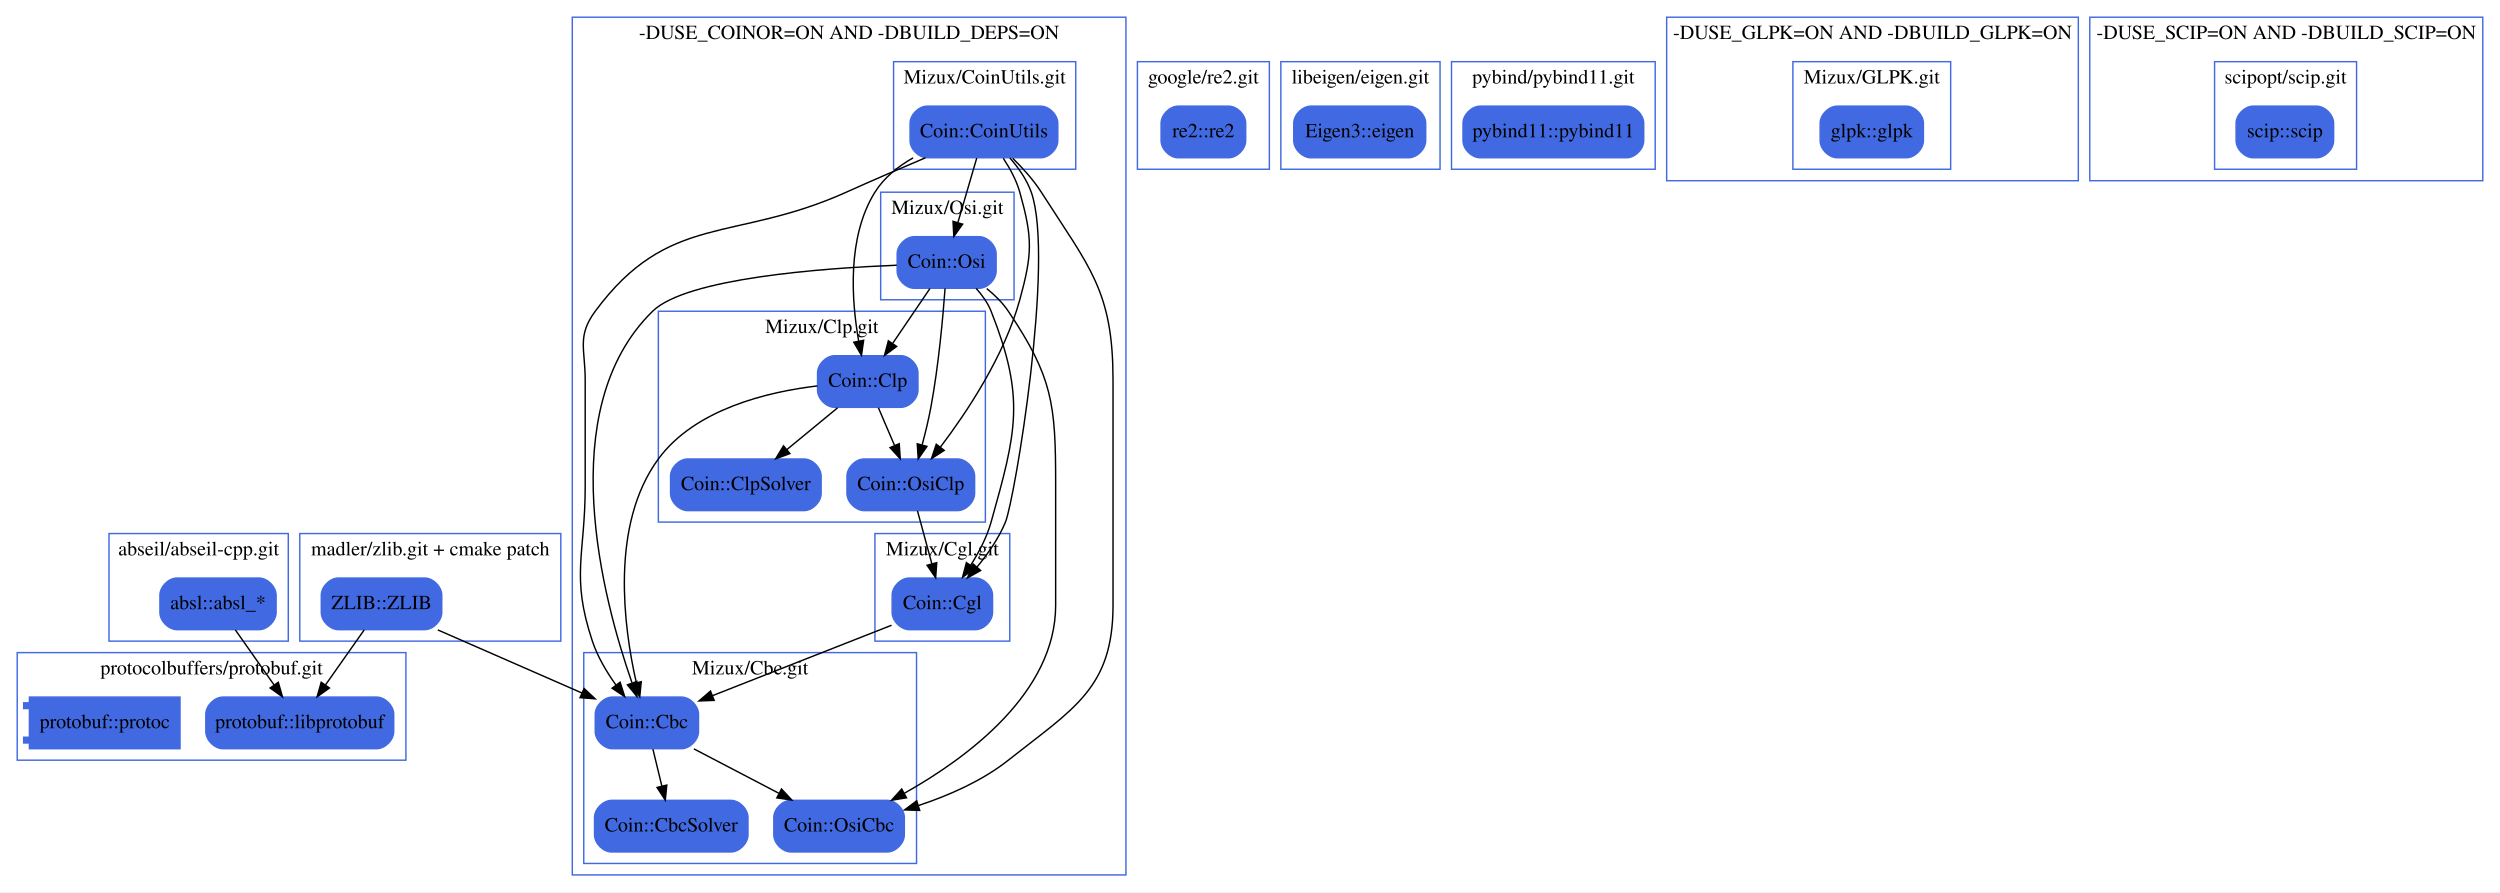
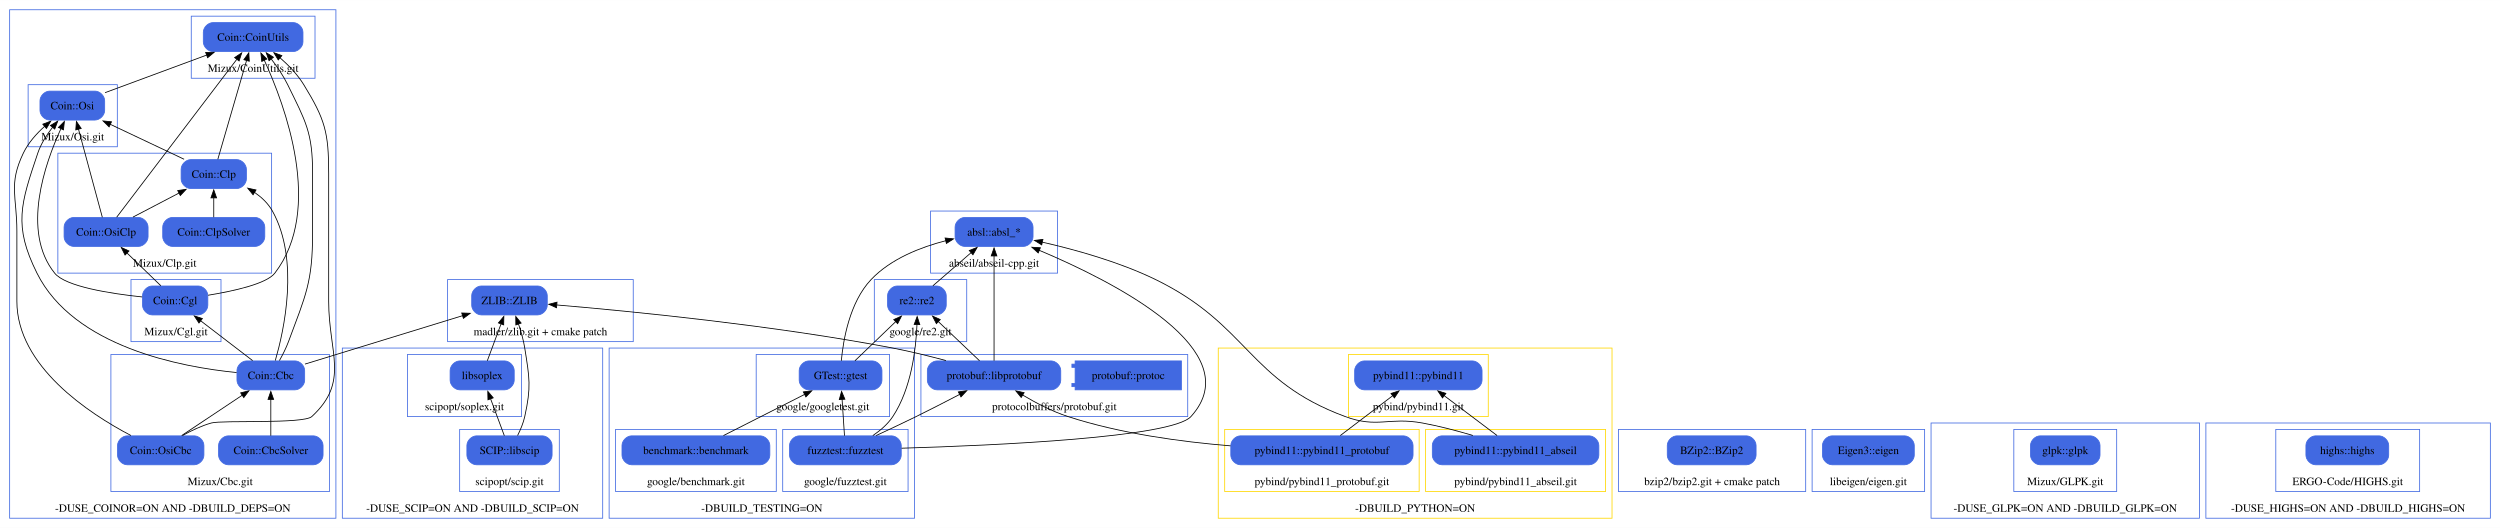
- <svg xmlns="http://www.w3.org/2000/svg" width="1743pt" height="622pt" viewBox="0.00 0.00 1743.00 622.00">
-   <g id="graph0" class="graph" transform="scale(1 1) rotate(0) translate(4 618)">
-     <polygon fill="white" stroke="transparent" points="-4,4 -4,-618 1739,-618 1739,4 -4,4" />
+ <svg xmlns="http://www.w3.org/2000/svg" width="3111pt" height="657pt" viewBox="0.00 0.00 3111.00 656.75">
+   <g id="graph0" class="graph" transform="scale(1 1) rotate(0) translate(4 652.75)">
+     <polygon fill="white" stroke="none" points="-4,4 -4,-652.75 3107,-652.75 3107,4 -4,4" />
    <g id="clust1" class="cluster">
-       <polygon fill="none" stroke="royalblue" points="205,-171 205,-246 387,-246 387,-171 205,-171" />
-       <text text-anchor="middle" x="296" y="-230.8" font-family="Times,serif" font-size="14.00">madler/zlib.git + cmake patch</text>
+       <polygon fill="none" stroke="royalblue" points="553,-227.75 553,-305 784,-305 784,-227.75 553,-227.75" />
+       <text text-anchor="middle" x="668.5" y="-235.7" font-family="Times,serif" font-size="14.00">madler/zlib.git + cmake patch</text>
    </g>
    <g id="clust2" class="cluster">
-       <polygon fill="none" stroke="royalblue" points="72,-171 72,-246 197,-246 197,-171 72,-171" />
-       <text text-anchor="middle" x="134.5" y="-230.8" font-family="Times,serif" font-size="14.00">abseil/abseil-cpp.git</text>
+       <polygon fill="none" stroke="royalblue" points="2010,-41.25 2010,-118.5 2243,-118.5 2243,-41.25 2010,-41.25" />
+       <text text-anchor="middle" x="2126.5" y="-49.2" font-family="Times,serif" font-size="14.00">bzip2/bzip2.git + cmake patch</text>
    </g>
    <g id="clust3" class="cluster">
-       <polygon fill="none" stroke="royalblue" points="8,-88 8,-163 279,-163 279,-88 8,-88" />
-       <text text-anchor="middle" x="143.5" y="-147.8" font-family="Times,serif" font-size="14.00">protocolbuffers/protobuf.git</text>
+       <polygon fill="none" stroke="royalblue" points="1154,-313 1154,-390.25 1312,-390.25 1312,-313 1154,-313" />
+       <text text-anchor="middle" x="1233" y="-320.95" font-family="Times,serif" font-size="14.00">abseil/abseil-cpp.git</text>
    </g>
    <g id="clust4" class="cluster">
-       <polygon fill="none" stroke="royalblue" points="789,-500 789,-575 881,-575 881,-500 789,-500" />
-       <text text-anchor="middle" x="835" y="-559.8" font-family="Times,serif" font-size="14.00">google/re2.git</text>
+       <polygon fill="none" stroke="royalblue" points="1142,-134.5 1142,-211.75 1474,-211.75 1474,-134.5 1142,-134.5" />
+       <text text-anchor="middle" x="1308" y="-142.45" font-family="Times,serif" font-size="14.00">protocolbuffers/protobuf.git</text>
    </g>
    <g id="clust5" class="cluster">
-       <polygon fill="none" stroke="royalblue" points="889,-500 889,-575 1000,-575 1000,-500 889,-500" />
-       <text text-anchor="middle" x="944.5" y="-559.8" font-family="Times,serif" font-size="14.00">libeigen/eigen.git</text>
+       <polygon fill="none" stroke="royalblue" points="1084,-227.75 1084,-305 1199,-305 1199,-227.75 1084,-227.75" />
+       <text text-anchor="middle" x="1141.5" y="-235.7" font-family="Times,serif" font-size="14.00">google/re2.git</text>
    </g>
    <g id="clust6" class="cluster">
-       <polygon fill="none" stroke="royalblue" points="1008,-500 1008,-575 1150,-575 1150,-500 1008,-500" />
-       <text text-anchor="middle" x="1079" y="-559.8" font-family="Times,serif" font-size="14.00">pybind/pybind11.git</text>
+       <polygon fill="none" stroke="royalblue" points="2251,-41.25 2251,-118.5 2391,-118.5 2391,-41.25 2251,-41.25" />
+       <text text-anchor="middle" x="2321" y="-49.2" font-family="Times,serif" font-size="14.00">libeigen/eigen.git</text>
    </g>
    <g id="clust7" class="cluster">
-       <polygon fill="none" stroke="royalblue" points="395,-8 395,-606 781,-606 781,-8 395,-8" />
-       <text text-anchor="middle" x="588" y="-590.8" font-family="Times,serif" font-size="14.00">-DUSE_COINOR=ON AND -DBUILD_DEPS=ON</text>
+       <polygon fill="none" stroke="royalblue" points="8,-8 8,-640.75 414,-640.75 414,-8 8,-8" />
+       <text text-anchor="middle" x="211" y="-15.95" font-family="Times,serif" font-size="14.00">-DUSE_COINOR=ON AND -DBUILD_DEPS=ON</text>
    </g>
    <g id="clust8" class="cluster">
-       <polygon fill="none" stroke="royalblue" points="619,-500 619,-575 746,-575 746,-500 619,-500" />
-       <text text-anchor="middle" x="682.5" y="-559.8" font-family="Times,serif" font-size="14.00">Mizux/CoinUtils.git</text>
+       <polygon fill="none" stroke="royalblue" points="234,-555.5 234,-632.75 388,-632.75 388,-555.5 234,-555.5" />
+       <text text-anchor="middle" x="311" y="-563.45" font-family="Times,serif" font-size="14.00">Mizux/CoinUtils.git</text>
    </g>
    <g id="clust9" class="cluster">
-       <polygon fill="none" stroke="royalblue" points="610,-409 610,-484 703,-484 703,-409 610,-409" />
-       <text text-anchor="middle" x="656.5" y="-468.8" font-family="Times,serif" font-size="14.00">Mizux/Osi.git</text>
+       <polygon fill="none" stroke="royalblue" points="31,-470.25 31,-547.5 142,-547.5 142,-470.25 31,-470.25" />
+       <text text-anchor="middle" x="86.5" y="-478.2" font-family="Times,serif" font-size="14.00">Mizux/Osi.git</text>
    </g>
    <g id="clust10" class="cluster">
-       <polygon fill="none" stroke="royalblue" points="455,-254 455,-401 683,-401 683,-254 455,-254" />
-       <text text-anchor="middle" x="569" y="-385.8" font-family="Times,serif" font-size="14.00">Mizux/Clp.git</text>
+       <polygon fill="none" stroke="royalblue" points="68,-313 68,-462.25 334,-462.25 334,-313 68,-313" />
+       <text text-anchor="middle" x="201" y="-320.95" font-family="Times,serif" font-size="14.00">Mizux/Clp.git</text>
    </g>
    <g id="clust11" class="cluster">
-       <polygon fill="none" stroke="royalblue" points="606,-171 606,-246 700,-246 700,-171 606,-171" />
-       <text text-anchor="middle" x="653" y="-230.8" font-family="Times,serif" font-size="14.00">Mizux/Cgl.git</text>
+       <polygon fill="none" stroke="royalblue" points="159,-227.75 159,-305 271,-305 271,-227.75 159,-227.75" />
+       <text text-anchor="middle" x="215" y="-235.7" font-family="Times,serif" font-size="14.00">Mizux/Cgl.git</text>
    </g>
    <g id="clust12" class="cluster">
-       <polygon fill="none" stroke="royalblue" points="403,-16 403,-163 635,-163 635,-16 403,-16" />
-       <text text-anchor="middle" x="519" y="-147.8" font-family="Times,serif" font-size="14.00">Mizux/Cbc.git</text>
+       <polygon fill="none" stroke="royalblue" points="134,-41.25 134,-211.75 406,-211.75 406,-41.25 134,-41.25" />
+       <text text-anchor="middle" x="270" y="-49.2" font-family="Times,serif" font-size="14.00">Mizux/Cbc.git</text>
    </g>
    <g id="clust13" class="cluster">
-       <polygon fill="none" stroke="royalblue" points="1158,-492 1158,-606 1445,-606 1445,-492 1158,-492" />
-       <text text-anchor="middle" x="1301.5" y="-590.8" font-family="Times,serif" font-size="14.00">-DUSE_GLPK=ON AND -DBUILD_GLPK=ON</text>
+       <polygon fill="none" stroke="royalblue" points="2399,-8 2399,-126.5 2733,-126.5 2733,-8 2399,-8" />
+       <text text-anchor="middle" x="2566" y="-15.95" font-family="Times,serif" font-size="14.00">-DUSE_GLPK=ON AND -DBUILD_GLPK=ON</text>
    </g>
    <g id="clust14" class="cluster">
-       <polygon fill="none" stroke="royalblue" points="1246,-500 1246,-575 1356,-575 1356,-500 1246,-500" />
-       <text text-anchor="middle" x="1301" y="-559.8" font-family="Times,serif" font-size="14.00">Mizux/GLPK.git</text>
+       <polygon fill="none" stroke="royalblue" points="2502,-41.25 2502,-118.5 2630,-118.5 2630,-41.25 2502,-41.25" />
+       <text text-anchor="middle" x="2566" y="-49.2" font-family="Times,serif" font-size="14.00">Mizux/GLPK.git</text>
    </g>
    <g id="clust15" class="cluster">
-       <polygon fill="none" stroke="royalblue" points="1453,-492 1453,-606 1727,-606 1727,-492 1453,-492" />
-       <text text-anchor="middle" x="1590" y="-590.8" font-family="Times,serif" font-size="14.00">-DUSE_SCIP=ON AND -DBUILD_SCIP=ON</text>
+       <polygon fill="none" stroke="royalblue" points="2741,-8 2741,-126.5 3095,-126.5 3095,-8 2741,-8" />
+       <text text-anchor="middle" x="2918" y="-15.95" font-family="Times,serif" font-size="14.00">-DUSE_HIGHS=ON AND -DBUILD_HIGHS=ON</text>
    </g>
    <g id="clust16" class="cluster">
-       <polygon fill="none" stroke="royalblue" points="1540,-500 1540,-575 1639,-575 1639,-500 1540,-500" />
-       <text text-anchor="middle" x="1589.5" y="-559.8" font-family="Times,serif" font-size="14.00">scipopt/scip.git</text>
+       <polygon fill="none" stroke="royalblue" points="2828,-41.25 2828,-118.5 3007,-118.5 3007,-41.25 2828,-41.25" />
+       <text text-anchor="middle" x="2917.5" y="-49.2" font-family="Times,serif" font-size="14.00">ERGO-Code/HIGHS.git</text>
+     </g>
+     <g id="clust17" class="cluster">
+       <polygon fill="none" stroke="royalblue" points="422,-8 422,-219.75 746,-219.75 746,-8 422,-8" />
+       <text text-anchor="middle" x="584" y="-15.95" font-family="Times,serif" font-size="14.00">-DUSE_SCIP=ON AND -DBUILD_SCIP=ON</text>
+     </g>
+     <g id="clust18" class="cluster">
+       <polygon fill="none" stroke="royalblue" points="503,-134.5 503,-211.75 645,-211.75 645,-134.5 503,-134.5" />
+       <text text-anchor="middle" x="574" y="-142.45" font-family="Times,serif" font-size="14.00">scipopt/soplex.git</text>
+     </g>
+     <g id="clust19" class="cluster">
+       <polygon fill="none" stroke="royalblue" points="568,-41.25 568,-118.5 692,-118.5 692,-41.25 568,-41.25" />
+       <text text-anchor="middle" x="630" y="-49.2" font-family="Times,serif" font-size="14.00">scipopt/scip.git</text>
+     </g>
+     <g id="clust20" class="cluster">
+       <polygon fill="none" stroke="royalblue" points="754,-8 754,-219.75 1134,-219.75 1134,-8 754,-8" />
+       <text text-anchor="middle" x="944" y="-15.95" font-family="Times,serif" font-size="14.00">-DBUILD_TESTING=ON</text>
+     </g>
+     <g id="clust21" class="cluster">
+       <polygon fill="none" stroke="royalblue" points="937,-134.5 937,-211.75 1103,-211.75 1103,-134.5 937,-134.5" />
+       <text text-anchor="middle" x="1020" y="-142.45" font-family="Times,serif" font-size="14.00">google/googletest.git</text>
+     </g>
+     <g id="clust22" class="cluster">
+       <polygon fill="none" stroke="royalblue" points="762,-41.25 762,-118.5 962,-118.5 962,-41.25 762,-41.25" />
+       <text text-anchor="middle" x="862" y="-49.2" font-family="Times,serif" font-size="14.00">google/benchmark.git</text>
+     </g>
+     <g id="clust23" class="cluster">
+       <polygon fill="none" stroke="royalblue" points="970,-41.25 970,-118.5 1126,-118.5 1126,-41.25 970,-41.25" />
+       <text text-anchor="middle" x="1048" y="-49.2" font-family="Times,serif" font-size="14.00">google/fuzztest.git</text>
+     </g>
+     <g id="clust24" class="cluster">
+       <polygon fill="none" stroke="gold" points="1512,-8 1512,-219.75 2002,-219.75 2002,-8 1512,-8" />
+       <text text-anchor="middle" x="1757" y="-15.95" font-family="Times,serif" font-size="14.00">-DBUILD_PYTHON=ON</text>
+     </g>
+     <g id="clust25" class="cluster">
+       <polygon fill="none" stroke="gold" points="1674,-134.5 1674,-211.75 1848,-211.75 1848,-134.5 1674,-134.5" />
+       <text text-anchor="middle" x="1761" y="-142.45" font-family="Times,serif" font-size="14.00">pybind/pybind11.git</text>
+     </g>
+     <g id="clust26" class="cluster">
+       <polygon fill="none" stroke="gold" points="1770,-41.25 1770,-118.5 1994,-118.5 1994,-41.25 1770,-41.25" />
+       <text text-anchor="middle" x="1882" y="-49.2" font-family="Times,serif" font-size="14.00">pybind/pybind11_abseil.git</text>
+     </g>
+     <g id="clust27" class="cluster">
+       <polygon fill="none" stroke="gold" points="1520,-41.25 1520,-118.5 1762,-118.5 1762,-41.25 1520,-41.25" />
+       <text text-anchor="middle" x="1641" y="-49.2" font-family="Times,serif" font-size="14.00">pybind/pybind11_protobuf.git</text>
    </g>
    <g id="node1" class="node">
-       <path fill="royalblue" stroke="royalblue" d="M292,-215C292,-215 232,-215 232,-215 226,-215 220,-209 220,-203 220,-203 220,-191 220,-191 220,-185 226,-179 232,-179 232,-179 292,-179 292,-179 298,-179 304,-185 304,-191 304,-191 304,-203 304,-203 304,-209 298,-215 292,-215" />
-       <text text-anchor="middle" x="262" y="-193.3" font-family="Times,serif" font-size="14.00">ZLIB::ZLIB</text>
+       <path fill="royalblue" stroke="royalblue" d="M665,-297C665,-297 595,-297 595,-297 589,-297 583,-291 583,-285 583,-285 583,-273 583,-273 583,-267 589,-261 595,-261 595,-261 665,-261 665,-261 671,-261 677,-267 677,-273 677,-273 677,-285 677,-285 677,-291 671,-297 665,-297" />
+       <text text-anchor="middle" x="630" y="-274.32" font-family="Times,serif" font-size="14.00">ZLIB::ZLIB</text>
+     </g>
+     <g id="node2" class="node">
+       <path fill="royalblue" stroke="royalblue" d="M2169.25,-110.5C2169.25,-110.5 2082.75,-110.5 2082.75,-110.5 2076.75,-110.5 2070.75,-104.5 2070.75,-98.5 2070.75,-98.5 2070.75,-86.5 2070.75,-86.5 2070.75,-80.5 2076.75,-74.5 2082.75,-74.5 2082.75,-74.5 2169.25,-74.5 2169.25,-74.5 2175.25,-74.5 2181.25,-80.5 2181.25,-86.5 2181.25,-86.5 2181.25,-98.5 2181.25,-98.5 2181.25,-104.5 2175.25,-110.5 2169.25,-110.5" />
+       <text text-anchor="middle" x="2126" y="-87.83" font-family="Times,serif" font-size="14.00">BZip2::BZip2</text>
    </g>
    <g id="node3" class="node">
-       <path fill="royalblue" stroke="royalblue" d="M258.5,-132C258.5,-132 151.5,-132 151.5,-132 145.5,-132 139.5,-126 139.5,-120 139.5,-120 139.5,-108 139.5,-108 139.5,-102 145.5,-96 151.5,-96 151.5,-96 258.5,-96 258.5,-96 264.5,-96 270.5,-102 270.5,-108 270.5,-108 270.5,-120 270.5,-120 270.5,-126 264.5,-132 258.5,-132" />
-       <text text-anchor="middle" x="205" y="-110.3" font-family="Times,serif" font-size="14.00">protobuf::libprotobuf</text>
+       <path fill="royalblue" stroke="royalblue" d="M1269.5,-382.25C1269.5,-382.25 1196.5,-382.25 1196.5,-382.25 1190.5,-382.25 1184.5,-376.25 1184.5,-370.25 1184.5,-370.25 1184.5,-358.25 1184.5,-358.25 1184.5,-352.25 1190.5,-346.25 1196.5,-346.25 1196.5,-346.25 1269.5,-346.25 1269.5,-346.25 1275.5,-346.25 1281.5,-352.25 1281.5,-358.25 1281.5,-358.25 1281.5,-370.25 1281.5,-370.25 1281.5,-376.25 1275.5,-382.25 1269.5,-382.25" />
+       <text text-anchor="middle" x="1233" y="-359.57" font-family="Times,serif" font-size="14.00">absl::absl_*</text>
+     </g>
+     <g id="node4" class="node">
+       <path fill="royalblue" stroke="royalblue" d="M1304,-203.75C1304,-203.75 1162,-203.75 1162,-203.75 1156,-203.75 1150,-197.75 1150,-191.75 1150,-191.75 1150,-179.75 1150,-179.75 1150,-173.75 1156,-167.75 1162,-167.75 1162,-167.75 1304,-167.75 1304,-167.75 1310,-167.75 1316,-173.75 1316,-179.75 1316,-179.75 1316,-191.75 1316,-191.75 1316,-197.75 1310,-203.75 1304,-203.75" />
+       <text text-anchor="middle" x="1233" y="-181.07" font-family="Times,serif" font-size="14.00">protobuf::libprotobuf</text>
+     </g>
+     <g id="edge24" class="edge">
+       <path fill="none" stroke="black" d="M1173.13,-204.19C1152.33,-209.78 1128.77,-215.59 1107,-219.75 957.65,-248.29 779.18,-265.72 688.75,-273.39" />
+       <polygon fill="black" stroke="black" points="688.56,-269.89 678.89,-274.22 689.15,-276.87 688.56,-269.89" />
+     </g>
+     <g id="edge29" class="edge">
+       <path fill="none" stroke="black" d="M1233,-203.99C1233,-234.31 1233,-297.44 1233,-334.47" />
+       <polygon fill="black" stroke="black" points="1229.5,-334.42 1233,-344.42 1236.5,-334.42 1229.5,-334.42" />
+     </g>
+     <g id="node6" class="node">
+       <path fill="royalblue" stroke="royalblue" d="M1161.5,-297C1161.5,-297 1112.5,-297 1112.5,-297 1106.5,-297 1100.5,-291 1100.5,-285 1100.5,-285 1100.5,-273 1100.5,-273 1100.5,-267 1106.5,-261 1112.5,-261 1112.5,-261 1161.5,-261 1161.5,-261 1167.5,-261 1173.5,-267 1173.5,-273 1173.5,-273 1173.5,-285 1173.5,-285 1173.5,-291 1167.5,-297 1161.5,-297" />
+       <text text-anchor="middle" x="1137" y="-274.32" font-family="Times,serif" font-size="14.00">re2::re2</text>
+     </g>
+     <g id="edge35" class="edge">
+       <path fill="none" stroke="black" d="M1214.94,-203.91C1200.42,-217.72 1179.81,-237.31 1163.43,-252.88" />
+       <polygon fill="black" stroke="black" points="1161.24,-250.13 1156.4,-259.56 1166.06,-255.21 1161.24,-250.13" />
+     </g>
+     <g id="node5" class="node">
+       <polygon fill="royalblue" stroke="royalblue" points="1466.12,-203.75 1333.88,-203.75 1333.88,-199.75 1329.88,-199.75 1329.88,-195.75 1333.88,-195.75 1333.88,-175.75 1329.88,-175.75 1329.88,-171.75 1333.88,-171.75 1333.88,-167.75 1466.12,-167.75 1466.12,-203.75" />
+       <polyline fill="none" stroke="royalblue" points="1333.88,-199.75 1337.88,-199.75 1337.88,-195.75 1333.88,-195.75" />
+       <polyline fill="none" stroke="royalblue" points="1333.88,-175.75 1337.88,-175.75 1337.88,-171.75 1333.88,-171.75" />
+       <text text-anchor="middle" x="1400" y="-181.07" font-family="Times,serif" font-size="14.00">protobuf::protoc</text>
+     </g>
+     <g id="edge28" class="edge">
+       <path fill="none" stroke="black" d="M1156.89,-297.25C1170.66,-309.19 1189.2,-325.27 1204.54,-338.57" />
+       <polygon fill="black" stroke="black" points="1202.14,-341.12 1211.99,-345.03 1206.73,-335.84 1202.14,-341.12" />
+     </g>
+     <g id="node7" class="node">
+       <path fill="royalblue" stroke="royalblue" d="M2366.12,-110.5C2366.12,-110.5 2275.88,-110.5 2275.88,-110.5 2269.88,-110.5 2263.88,-104.5 2263.88,-98.5 2263.88,-98.5 2263.88,-86.5 2263.88,-86.5 2263.88,-80.5 2269.88,-74.5 2275.88,-74.5 2275.88,-74.5 2366.12,-74.5 2366.12,-74.5 2372.12,-74.5 2378.12,-80.5 2378.12,-86.5 2378.12,-86.5 2378.12,-98.5 2378.12,-98.5 2378.12,-104.5 2372.12,-110.5 2366.12,-110.5" />
+       <text text-anchor="middle" x="2321" y="-87.83" font-family="Times,serif" font-size="14.00">Eigen3::eigen</text>
+     </g>
+     <g id="node8" class="node">
+       <path fill="royalblue" stroke="royalblue" d="M361,-624.75C361,-624.75 261,-624.75 261,-624.75 255,-624.75 249,-618.75 249,-612.75 249,-612.75 249,-600.75 249,-600.75 249,-594.75 255,-588.75 261,-588.75 261,-588.75 361,-588.75 361,-588.75 367,-588.75 373,-594.75 373,-600.75 373,-600.75 373,-612.75 373,-612.75 373,-618.75 367,-624.75 361,-624.75" />
+       <text text-anchor="middle" x="311" y="-602.08" font-family="Times,serif" font-size="14.00">Coin::CoinUtils</text>
+     </g>
+     <g id="node9" class="node">
+       <path fill="royalblue" stroke="royalblue" d="M114.25,-539.5C114.25,-539.5 57.75,-539.5 57.75,-539.5 51.75,-539.5 45.75,-533.5 45.75,-527.5 45.75,-527.5 45.75,-515.5 45.75,-515.5 45.75,-509.5 51.75,-503.5 57.75,-503.5 57.75,-503.5 114.25,-503.5 114.25,-503.5 120.25,-503.5 126.25,-509.5 126.25,-515.5 126.25,-515.5 126.25,-527.5 126.25,-527.5 126.25,-533.5 120.25,-539.5 114.25,-539.5" />
+       <text text-anchor="middle" x="86" y="-516.83" font-family="Times,serif" font-size="14.00">Coin::Osi</text>
+     </g>
+     <g id="edge1" class="edge">
+       <path fill="none" stroke="black" d="M126.75,-537.58C162.13,-550.67 213.76,-569.77 253.37,-584.43" />
+       <polygon fill="black" stroke="black" points="251.93,-587.63 262.52,-587.81 254.36,-581.06 251.93,-587.63" />
+     </g>
+     <g id="node10" class="node">
+       <path fill="royalblue" stroke="royalblue" d="M290.62,-454.25C290.62,-454.25 233.38,-454.25 233.38,-454.25 227.38,-454.25 221.38,-448.25 221.38,-442.25 221.38,-442.25 221.38,-430.25 221.38,-430.25 221.38,-424.25 227.38,-418.25 233.38,-418.25 233.38,-418.25 290.62,-418.25 290.62,-418.25 296.62,-418.25 302.62,-424.25 302.62,-430.25 302.62,-430.25 302.62,-442.25 302.62,-442.25 302.62,-448.25 296.62,-454.25 290.62,-454.25" />
+       <text text-anchor="middle" x="262" y="-431.57" font-family="Times,serif" font-size="14.00">Coin::Clp</text>
+     </g>
+     <g id="edge2" class="edge">
+       <path fill="none" stroke="black" d="M267.06,-454.65C275.54,-483.81 292.69,-542.79 302.88,-577.82" />
+       <polygon fill="black" stroke="black" points="299.47,-578.62 305.62,-587.24 306.19,-576.66 299.47,-578.62" />
+     </g>
+     <g id="edge3" class="edge">
+       <path fill="none" stroke="black" d="M225.1,-454.7C198.35,-467.36 161.96,-484.57 133.1,-498.22" />
+       <polygon fill="black" stroke="black" points="131.76,-494.98 124.21,-502.42 134.75,-501.31 131.76,-494.98" />
+     </g>
+     <g id="node11" class="node">
+       <path fill="royalblue" stroke="royalblue" d="M168.25,-382.25C168.25,-382.25 87.75,-382.25 87.75,-382.25 81.75,-382.25 75.75,-376.25 75.75,-370.25 75.75,-370.25 75.75,-358.25 75.75,-358.25 75.75,-352.25 81.75,-346.25 87.75,-346.25 87.75,-346.25 168.25,-346.25 168.25,-346.25 174.25,-346.25 180.25,-352.25 180.25,-358.25 180.25,-358.25 180.25,-370.25 180.25,-370.25 180.25,-376.25 174.25,-382.25 168.25,-382.25" />
+       <text text-anchor="middle" x="128" y="-359.57" font-family="Times,serif" font-size="14.00">Coin::OsiClp</text>
+     </g>
+     <g id="edge4" class="edge">
+       <path fill="none" stroke="black" d="M141.16,-382.55C172.74,-424.05 252.98,-529.5 290.75,-579.14" />
+       <polygon fill="black" stroke="black" points="287.96,-581.24 296.8,-587.08 293.53,-577.01 287.96,-581.24" />
+     </g>
+     <g id="edge5" class="edge">
+       <path fill="none" stroke="black" d="M123.34,-382.46C116.15,-409.04 102.27,-460.34 93.61,-492.37" />
+       <polygon fill="black" stroke="black" points="90.3,-491.19 91.07,-501.75 97.06,-493.02 90.3,-491.19" />
+     </g>
+     <g id="edge6" class="edge">
+       <path fill="none" stroke="black" d="M161.47,-382.73C178.87,-391.82 200.33,-403.03 218.95,-412.76" />
+       <polygon fill="black" stroke="black" points="217.13,-415.76 227.62,-417.29 220.37,-409.56 217.13,-415.76" />
+     </g>
+     <g id="node12" class="node">
+       <path fill="royalblue" stroke="royalblue" d="M313.5,-382.25C313.5,-382.25 210.5,-382.25 210.5,-382.25 204.5,-382.25 198.5,-376.25 198.5,-370.25 198.5,-370.25 198.5,-358.25 198.5,-358.25 198.5,-352.25 204.5,-346.25 210.5,-346.25 210.5,-346.25 313.5,-346.25 313.5,-346.25 319.5,-346.25 325.5,-352.25 325.5,-358.25 325.5,-358.25 325.5,-370.25 325.5,-370.25 325.5,-376.25 319.5,-382.25 313.5,-382.25" />
+       <text text-anchor="middle" x="262" y="-359.57" font-family="Times,serif" font-size="14.00">Coin::ClpSolver</text>
+     </g>
+     <g id="edge7" class="edge">
+       <path fill="none" stroke="black" d="M262,-382.55C262,-389.84 262,-398.52 262,-406.71" />
+       <polygon fill="black" stroke="black" points="258.5,-406.63 262,-416.63 265.5,-406.63 258.5,-406.63" />
+     </g>
+     <g id="node13" class="node">
+       <path fill="royalblue" stroke="royalblue" d="M242.62,-297C242.62,-297 185.38,-297 185.38,-297 179.38,-297 173.38,-291 173.38,-285 173.38,-285 173.38,-273 173.38,-273 173.38,-267 179.38,-261 185.38,-261 185.38,-261 242.62,-261 242.62,-261 248.62,-261 254.62,-267 254.62,-273 254.62,-273 254.62,-285 254.62,-285 254.62,-291 248.62,-297 242.62,-297" />
+       <text text-anchor="middle" x="214" y="-274.32" font-family="Times,serif" font-size="14.00">Coin::Cgl</text>
+     </g>
+     <g id="edge8" class="edge">
+       <path fill="none" stroke="black" d="M254.94,-285.47C287,-290.7 327.82,-299.75 338,-313 398.95,-392.29 350.78,-521.7 324.83,-578.06" />
+       <polygon fill="black" stroke="black" points="321.73,-576.42 320.62,-586.95 328.06,-579.41 321.73,-576.42" />
+     </g>
+     <g id="edge9" class="edge">
+       <path fill="none" stroke="black" d="M172.92,-283.35C133.31,-287.53 77.45,-296.27 64,-313 22.24,-364.95 51.87,-449.4 71.84,-492.81" />
+       <polygon fill="black" stroke="black" points="68.67,-494.28 76.13,-501.8 74.98,-491.26 68.67,-494.28" />
+     </g>
+     <g id="edge10" class="edge">
+       <path fill="none" stroke="black" d="M196.18,-297.25C183.96,-309.08 167.54,-324.97 153.88,-338.19" />
+       <polygon fill="black" stroke="black" points="151.63,-335.5 146.88,-344.97 156.5,-340.53 151.63,-335.5" />
+     </g>
+     <g id="node14" class="node">
+       <path fill="royalblue" stroke="royalblue" d="M363.12,-203.75C363.12,-203.75 302.88,-203.75 302.88,-203.75 296.88,-203.75 290.88,-197.75 290.88,-191.75 290.88,-191.75 290.88,-179.75 290.88,-179.75 290.88,-173.75 296.88,-167.75 302.88,-167.75 302.88,-167.75 363.12,-167.75 363.12,-167.75 369.12,-167.75 375.12,-173.75 375.12,-179.75 375.12,-179.75 375.12,-191.75 375.12,-191.75 375.12,-197.75 369.12,-203.75 363.12,-203.75" />
+       <text text-anchor="middle" x="333" y="-181.07" font-family="Times,serif" font-size="14.00">Coin::Cbc</text>
+     </g>
+     <g id="edge25" class="edge">
+       <path fill="none" stroke="black" d="M375.55,-199.82C427.09,-215.66 514.14,-242.4 571.84,-260.13" />
+       <polygon fill="black" stroke="black" points="570.58,-263.41 581.17,-263 572.64,-256.71 570.58,-263.41" />
+     </g>
+     <g id="edge11" class="edge">
+       <path fill="none" stroke="black" d="M343.74,-204.21C347.74,-211.31 352.02,-219.72 355,-227.75 376.45,-285.58 385,-301.57 385,-363.25 385,-363.25 385,-363.25 385,-437.25 385,-488.15 376.37,-501.78 354,-547.5 348.53,-558.68 340.86,-569.92 333.51,-579.51" />
+       <polygon fill="black" stroke="black" points="330.8,-577.3 327.3,-587.3 336.27,-581.66 330.8,-577.3" />
+     </g>
+     <g id="edge12" class="edge">
+       <path fill="none" stroke="black" d="M290.43,-189.29C221.31,-196.08 87.8,-221.07 42,-313 12.42,-372.37 21.83,-399.39 43,-462.25 46.91,-473.86 54.08,-485.08 61.46,-494.52" />
+       <polygon fill="black" stroke="black" points="58.73,-496.71 67.83,-502.15 64.11,-492.23 58.73,-496.71" />
+     </g>
+     <g id="edge13" class="edge">
+       <path fill="none" stroke="black" d="M338.59,-204.23C349.36,-241.28 369.02,-329.32 335,-390.25 329.72,-399.71 321.55,-407.42 312.55,-413.62" />
+       <polygon fill="black" stroke="black" points="310.92,-410.51 304.26,-418.75 314.6,-416.47 310.92,-410.51" />
+     </g>
+     <g id="edge14" class="edge">
+       <path fill="none" stroke="black" d="M310.34,-204.13C291.97,-218.21 265.9,-238.21 245.5,-253.84" />
+       <polygon fill="black" stroke="black" points="243.59,-250.9 237.78,-259.77 247.85,-256.46 243.59,-250.9" />
+     </g>
+     <g id="node15" class="node">
+       <path fill="royalblue" stroke="royalblue" d="M237.75,-110.5C237.75,-110.5 154.25,-110.5 154.25,-110.5 148.25,-110.5 142.25,-104.5 142.25,-98.5 142.25,-98.5 142.25,-86.5 142.25,-86.5 142.25,-80.5 148.25,-74.5 154.25,-74.5 154.25,-74.5 237.75,-74.5 237.75,-74.5 243.75,-74.5 249.75,-80.5 249.75,-86.5 249.75,-86.5 249.75,-98.5 249.75,-98.5 249.75,-104.5 243.75,-110.5 237.75,-110.5" />
+       <text text-anchor="middle" x="196" y="-87.83" font-family="Times,serif" font-size="14.00">Coin::OsiCbc</text>
+     </g>
+     <g id="edge15" class="edge">
+       <path fill="none" stroke="black" d="M223.18,-110.92C233.92,-116.94 246.64,-123.04 259,-126.5 272.4,-130.26 373.77,-125.07 384,-134.5 431.39,-178.19 405,-213.54 405,-278 405,-278 405,-278 405,-437.25 405,-488.15 400.58,-504.09 374,-547.5 366.27,-560.13 355.04,-571.74 344.2,-581.21" />
+       <polygon fill="black" stroke="black" points="342.26,-578.27 336.82,-587.36 346.74,-583.64 342.26,-578.27" />
+     </g>
+     <g id="edge16" class="edge">
+       <path fill="none" stroke="black" d="M158.91,-110.93C106.48,-138.44 17,-197.22 17,-278 17,-278 17,-278 17,-365.25 17,-408.51 6.36,-423.21 25,-462.25 31.11,-475.05 41.33,-486.51 51.68,-495.8" />
+       <polygon fill="black" stroke="black" points="49.25,-498.33 59.15,-502.1 53.77,-492.98 49.25,-498.33" />
+     </g>
+     <g id="edge17" class="edge">
+       <path fill="none" stroke="black" d="M222.09,-110.88C243.52,-125.15 274.07,-145.5 297.68,-161.23" />
+       <polygon fill="black" stroke="black" points="295.48,-163.97 305.75,-166.6 299.36,-158.14 295.48,-163.97" />
+     </g>
+     <g id="node16" class="node">
+       <path fill="royalblue" stroke="royalblue" d="M386,-110.5C386,-110.5 280,-110.5 280,-110.5 274,-110.5 268,-104.5 268,-98.5 268,-98.5 268,-86.5 268,-86.5 268,-80.5 274,-74.5 280,-74.5 280,-74.5 386,-74.5 386,-74.5 392,-74.5 398,-80.5 398,-86.5 398,-86.5 398,-98.5 398,-98.5 398,-104.5 392,-110.5 386,-110.5" />
+       <text text-anchor="middle" x="333" y="-87.83" font-family="Times,serif" font-size="14.00">Coin::CbcSolver</text>
+     </g>
+     <g id="edge18" class="edge">
+       <path fill="none" stroke="black" d="M333,-110.66C333,-123.45 333,-141.22 333,-156.14" />
+       <polygon fill="black" stroke="black" points="329.5,-155.84 333,-165.84 336.5,-155.84 329.5,-155.84" />
+     </g>
+     <g id="node17" class="node">
+       <path fill="royalblue" stroke="royalblue" d="M2597.25,-110.5C2597.25,-110.5 2534.75,-110.5 2534.75,-110.5 2528.75,-110.5 2522.75,-104.5 2522.75,-98.5 2522.75,-98.5 2522.75,-86.5 2522.75,-86.5 2522.75,-80.5 2528.75,-74.5 2534.75,-74.5 2534.75,-74.5 2597.25,-74.5 2597.25,-74.5 2603.25,-74.5 2609.25,-80.5 2609.25,-86.5 2609.25,-86.5 2609.25,-98.5 2609.25,-98.5 2609.25,-104.5 2603.25,-110.5 2597.25,-110.5" />
+       <text text-anchor="middle" x="2566" y="-87.83" font-family="Times,serif" font-size="14.00">glpk::glpk</text>
+     </g>
+     <g id="node18" class="node">
+       <path fill="royalblue" stroke="royalblue" d="M2956.5,-110.5C2956.5,-110.5 2877.5,-110.5 2877.5,-110.5 2871.5,-110.5 2865.5,-104.5 2865.5,-98.5 2865.5,-98.5 2865.5,-86.5 2865.5,-86.5 2865.5,-80.5 2871.5,-74.5 2877.5,-74.5 2877.5,-74.5 2956.5,-74.5 2956.5,-74.5 2962.5,-74.5 2968.5,-80.5 2968.5,-86.5 2968.5,-86.5 2968.5,-98.5 2968.5,-98.5 2968.5,-104.5 2962.5,-110.5 2956.5,-110.5" />
+       <text text-anchor="middle" x="2917" y="-87.83" font-family="Times,serif" font-size="14.00">highs::highs</text>
+     </g>
+     <g id="node19" class="node">
+       <path fill="royalblue" stroke="royalblue" d="M623.88,-203.75C623.88,-203.75 568.12,-203.75 568.12,-203.75 562.12,-203.75 556.12,-197.75 556.12,-191.75 556.12,-191.75 556.12,-179.75 556.12,-179.75 556.12,-173.75 562.12,-167.75 568.12,-167.75 568.12,-167.75 623.88,-167.75 623.88,-167.75 629.88,-167.75 635.88,-173.75 635.88,-179.75 635.88,-179.75 635.88,-191.75 635.88,-191.75 635.88,-197.75 629.88,-203.75 623.88,-203.75" />
+       <text text-anchor="middle" x="596" y="-181.07" font-family="Times,serif" font-size="14.00">libsoplex</text>
+     </g>
+     <g id="edge26" class="edge">
+       <path fill="none" stroke="black" d="M602.4,-203.91C607.21,-216.83 613.91,-234.82 619.5,-249.83" />
+       <polygon fill="black" stroke="black" points="616.22,-251.04 622.99,-259.18 622.78,-248.59 616.22,-251.04" />
+     </g>
+     <g id="node20" class="node">
+       <path fill="royalblue" stroke="royalblue" d="M671,-110.5C671,-110.5 589,-110.5 589,-110.5 583,-110.5 577,-104.5 577,-98.5 577,-98.5 577,-86.5 577,-86.5 577,-80.5 583,-74.5 589,-74.5 589,-74.5 671,-74.5 671,-74.5 677,-74.5 683,-80.5 683,-86.5 683,-86.5 683,-98.5 683,-98.5 683,-104.5 677,-110.5 671,-110.5" />
+       <text text-anchor="middle" x="630" y="-87.83" font-family="Times,serif" font-size="14.00">SCIP::libscip</text>
+     </g>
+     <g id="edge27" class="edge">
+       <path fill="none" stroke="black" d="M640.08,-110.87C643.64,-117.95 647.21,-126.38 649,-134.5 657.16,-171.5 654.95,-182.33 649,-219.75 647.41,-229.76 644.37,-240.38 641.18,-249.78" />
+       <polygon fill="black" stroke="black" points="637.93,-248.49 637.82,-259.09 644.51,-250.87 637.93,-248.49" />
    </g>
    <g id="edge19" class="edge">
-       <path fill="none" stroke="black" d="M249.91,-178.82C242.05,-167.65 231.67,-152.9 222.86,-140.38" />
-       <polygon fill="black" stroke="black" points="225.69,-138.32 217.07,-132.15 219.96,-142.35 225.69,-138.32" />
-     </g>
-     <g id="node14" class="node">
-       <path fill="royalblue" stroke="royalblue" d="M471,-132C471,-132 423,-132 423,-132 417,-132 411,-126 411,-120 411,-120 411,-108 411,-108 411,-102 417,-96 423,-96 423,-96 471,-96 471,-96 477,-96 483,-102 483,-108 483,-108 483,-120 483,-120 483,-126 477,-132 471,-132" />
-       <text text-anchor="middle" x="447" y="-110.3" font-family="Times,serif" font-size="14.00">Coin::Cbc</text>
+       <path fill="none" stroke="black" d="M623.6,-110.66C618.79,-123.58 612.09,-141.57 606.5,-156.58" />
+       <polygon fill="black" stroke="black" points="603.22,-155.34 603.01,-165.93 609.78,-157.79 603.22,-155.34" />
+     </g>
+     <g id="node21" class="node">
+       <path fill="royalblue" stroke="royalblue" d="M1081.5,-203.75C1081.5,-203.75 1002.5,-203.75 1002.5,-203.75 996.5,-203.75 990.5,-197.75 990.5,-191.75 990.5,-191.75 990.5,-179.75 990.5,-179.75 990.5,-173.75 996.5,-167.75 1002.5,-167.75 1002.5,-167.75 1081.5,-167.75 1081.5,-167.75 1087.5,-167.75 1093.5,-173.75 1093.5,-179.75 1093.5,-179.75 1093.5,-191.75 1093.5,-191.75 1093.5,-197.75 1087.5,-203.75 1081.5,-203.75" />
+       <text text-anchor="middle" x="1042" y="-181.07" font-family="Times,serif" font-size="14.00">GTest::gtest</text>
+     </g>
+     <g id="edge30" class="edge">
+       <path fill="none" stroke="black" d="M1042.96,-203.96C1045.27,-229.3 1053.14,-276.68 1080,-305 1104.5,-330.83 1141.64,-345.32 1173.2,-353.4" />
+       <polygon fill="black" stroke="black" points="1172.08,-356.73 1182.62,-355.64 1173.7,-349.92 1172.08,-356.73" />
+     </g>
+     <g id="edge36" class="edge">
+       <path fill="none" stroke="black" d="M1059.87,-203.91C1074.24,-217.72 1094.64,-237.31 1110.85,-252.88" />
+       <polygon fill="black" stroke="black" points="1108.16,-255.15 1117.8,-259.55 1113.01,-250.1 1108.16,-255.15" />
+     </g>
+     <g id="node22" class="node">
+       <path fill="royalblue" stroke="royalblue" d="M942,-110.5C942,-110.5 782,-110.5 782,-110.5 776,-110.5 770,-104.5 770,-98.5 770,-98.5 770,-86.5 770,-86.5 770,-80.5 776,-74.5 782,-74.5 782,-74.5 942,-74.5 942,-74.5 948,-74.5 954,-80.5 954,-86.5 954,-86.5 954,-98.5 954,-98.5 954,-104.5 948,-110.5 942,-110.5" />
+       <text text-anchor="middle" x="862" y="-87.83" font-family="Times,serif" font-size="14.00">benchmark::benchmark</text>
+     </g>
+     <g id="edge21" class="edge">
+       <path fill="none" stroke="black" d="M896.28,-110.88C924.96,-125.42 966.1,-146.27 997.35,-162.12" />
+       <polygon fill="black" stroke="black" points="995.69,-165.2 1006.19,-166.6 998.85,-158.95 995.69,-165.2" />
+     </g>
+     <g id="node23" class="node">
+       <path fill="royalblue" stroke="royalblue" d="M1105.5,-110.5C1105.5,-110.5 990.5,-110.5 990.5,-110.5 984.5,-110.5 978.5,-104.5 978.5,-98.5 978.5,-98.5 978.5,-86.5 978.5,-86.5 978.5,-80.5 984.5,-74.5 990.5,-74.5 990.5,-74.5 1105.5,-74.5 1105.5,-74.5 1111.5,-74.5 1117.5,-80.5 1117.5,-86.5 1117.5,-86.5 1117.5,-98.5 1117.5,-98.5 1117.5,-104.5 1111.5,-110.5 1105.5,-110.5" />
+       <text text-anchor="middle" x="1048" y="-87.83" font-family="Times,serif" font-size="14.00">fuzztest::fuzztest</text>
+     </g>
+     <g id="edge31" class="edge">
+       <path fill="none" stroke="black" d="M1117.88,-95.12C1233.5,-98.53 1454.29,-108.42 1478,-134.5 1552.16,-216.07 1382.39,-302.19 1289.1,-341.45" />
+       <polygon fill="black" stroke="black" points="1287.97,-338.13 1280.07,-345.2 1290.65,-344.59 1287.97,-338.13" />
+     </g>
+     <g id="edge33" class="edge">
+       <path fill="none" stroke="black" d="M1086.28,-110.91C1101.79,-118.07 1119.82,-126.54 1136,-134.5 1153.9,-143.3 1173.46,-153.35 1190.3,-162.14" />
+       <polygon fill="black" stroke="black" points="1188.57,-165.19 1199.06,-166.72 1191.82,-158.98 1188.57,-165.19" />
+     </g>
+     <g id="edge37" class="edge">
+       <path fill="none" stroke="black" d="M1082.13,-110.85C1091.47,-117.12 1100.73,-125.04 1107,-134.5 1130.07,-169.35 1135.89,-218.53 1137.09,-249.32" />
+       <polygon fill="black" stroke="black" points="1133.59,-249.11 1137.32,-259.02 1140.59,-248.94 1133.59,-249.11" />
    </g>
    <g id="edge20" class="edge">
-       <path fill="none" stroke="black" d="M301.23,-178.82C330.65,-165.94 370.96,-148.29 401.74,-134.82" />
-       <polygon fill="black" stroke="black" points="403.2,-138 410.96,-130.78 400.4,-131.58 403.2,-138" />
-     </g>
-     <g id="node2" class="node">
-       <path fill="royalblue" stroke="royalblue" d="M176.5,-215C176.5,-215 119.5,-215 119.5,-215 113.5,-215 107.5,-209 107.5,-203 107.5,-203 107.5,-191 107.5,-191 107.5,-185 113.5,-179 119.5,-179 119.5,-179 176.5,-179 176.5,-179 182.5,-179 188.5,-185 188.5,-191 188.5,-191 188.5,-203 188.5,-203 188.5,-209 182.5,-215 176.5,-215" />
-       <text text-anchor="middle" x="148" y="-193.3" font-family="Times,serif" font-size="14.00">absl::absl_*</text>
-     </g>
-     <g id="edge21" class="edge">
-       <path fill="none" stroke="black" d="M160.09,-178.82C167.95,-167.65 178.33,-152.9 187.14,-140.38" />
-       <polygon fill="black" stroke="black" points="190.04,-142.35 192.93,-132.15 184.31,-138.32 190.04,-142.35" />
-     </g>
-     <g id="node4" class="node">
-       <polygon fill="royalblue" stroke="royalblue" points="121.5,-132 16.5,-132 16.5,-128 12.5,-128 12.5,-124 16.5,-124 16.5,-104 12.5,-104 12.5,-100 16.5,-100 16.5,-96 121.5,-96 121.5,-132" />
-       <polyline fill="none" stroke="royalblue" points="16.5,-128 20.5,-128 20.5,-124 16.5,-124 " />
-       <polyline fill="none" stroke="royalblue" points="16.5,-104 20.5,-104 20.5,-100 16.5,-100 " />
-       <text text-anchor="middle" x="69" y="-110.3" font-family="Times,serif" font-size="14.00">protobuf::protoc</text>
-     </g>
-     <g id="node5" class="node">
-       <path fill="royalblue" stroke="royalblue" d="M852.5,-544C852.5,-544 817.5,-544 817.5,-544 811.5,-544 805.5,-538 805.5,-532 805.5,-532 805.5,-520 805.5,-520 805.5,-514 811.5,-508 817.5,-508 817.5,-508 852.5,-508 852.5,-508 858.5,-508 864.5,-514 864.5,-520 864.5,-520 864.5,-532 864.5,-532 864.5,-538 858.5,-544 852.5,-544" />
-       <text text-anchor="middle" x="835" y="-522.3" font-family="Times,serif" font-size="14.00">re2::re2</text>
-     </g>
-     <g id="node6" class="node">
-       <path fill="royalblue" stroke="royalblue" d="M978,-544C978,-544 910,-544 910,-544 904,-544 898,-538 898,-532 898,-532 898,-520 898,-520 898,-514 904,-508 910,-508 910,-508 978,-508 978,-508 984,-508 990,-514 990,-520 990,-520 990,-532 990,-532 990,-538 984,-544 978,-544" />
-       <text text-anchor="middle" x="944" y="-522.3" font-family="Times,serif" font-size="14.00">Eigen3::eigen</text>
-     </g>
-     <g id="node7" class="node">
-       <path fill="royalblue" stroke="royalblue" d="M1130,-544C1130,-544 1028,-544 1028,-544 1022,-544 1016,-538 1016,-532 1016,-532 1016,-520 1016,-520 1016,-514 1022,-508 1028,-508 1028,-508 1130,-508 1130,-508 1136,-508 1142,-514 1142,-520 1142,-520 1142,-532 1142,-532 1142,-538 1136,-544 1130,-544" />
-       <text text-anchor="middle" x="1079" y="-522.3" font-family="Times,serif" font-size="14.00">pybind11::pybind11</text>
-     </g>
-     <g id="node8" class="node">
-       <path fill="royalblue" stroke="royalblue" d="M721.5,-544C721.5,-544 642.5,-544 642.5,-544 636.5,-544 630.5,-538 630.5,-532 630.5,-532 630.5,-520 630.5,-520 630.5,-514 636.5,-508 642.5,-508 642.5,-508 721.5,-508 721.5,-508 727.5,-508 733.5,-514 733.5,-520 733.5,-520 733.5,-532 733.5,-532 733.5,-538 727.5,-544 721.5,-544" />
-       <text text-anchor="middle" x="682" y="-522.3" font-family="Times,serif" font-size="14.00">Coin::CoinUtils</text>
-     </g>
-     <g id="node9" class="node">
-       <path fill="royalblue" stroke="royalblue" d="M678.5,-453C678.5,-453 633.5,-453 633.5,-453 627.5,-453 621.5,-447 621.5,-441 621.5,-441 621.5,-429 621.5,-429 621.5,-423 627.5,-417 633.5,-417 633.5,-417 678.5,-417 678.5,-417 684.5,-417 690.5,-423 690.5,-429 690.5,-429 690.5,-441 690.5,-441 690.5,-447 684.5,-453 678.5,-453" />
-       <text text-anchor="middle" x="656" y="-431.3" font-family="Times,serif" font-size="14.00">Coin::Osi</text>
-     </g>
-     <g id="edge1" class="edge">
-       <path fill="none" stroke="black" d="M676.99,-507.84C673.28,-495.16 668.16,-477.64 663.91,-463.08" />
-       <polygon fill="black" stroke="black" points="667.16,-461.72 661,-453.11 660.44,-463.69 667.16,-461.72" />
-     </g>
-     <g id="node10" class="node">
-       <path fill="royalblue" stroke="royalblue" d="M624,-370C624,-370 578,-370 578,-370 572,-370 566,-364 566,-358 566,-358 566,-346 566,-346 566,-340 572,-334 578,-334 578,-334 624,-334 624,-334 630,-334 636,-340 636,-346 636,-346 636,-358 636,-358 636,-364 630,-370 624,-370" />
-       <text text-anchor="middle" x="601" y="-348.3" font-family="Times,serif" font-size="14.00">Coin::Clp</text>
-     </g>
-     <g id="edge2" class="edge">
-       <path fill="none" stroke="black" d="M632.62,-507.94C622.14,-502 612.34,-494.18 606,-484 586.47,-452.65 589.69,-408.41 594.67,-380.22" />
-       <polygon fill="black" stroke="black" points="598.13,-380.74 596.62,-370.26 591.26,-379.4 598.13,-380.74" />
-     </g>
-     <g id="node11" class="node">
-       <path fill="royalblue" stroke="royalblue" d="M663.5,-298C663.5,-298 598.5,-298 598.5,-298 592.5,-298 586.5,-292 586.5,-286 586.5,-286 586.5,-274 586.5,-274 586.5,-268 592.5,-262 598.5,-262 598.5,-262 663.5,-262 663.5,-262 669.5,-262 675.5,-268 675.5,-274 675.5,-274 675.5,-286 675.5,-286 675.5,-292 669.5,-298 663.5,-298" />
-       <text text-anchor="middle" x="631" y="-276.3" font-family="Times,serif" font-size="14.00">Coin::OsiClp</text>
-     </g>
-     <g id="edge4" class="edge">
-       <path fill="none" stroke="black" d="M695.5,-507.63C700.09,-500.68 704.66,-492.35 707,-484 716.01,-451.91 715.82,-441.14 707,-409 696.29,-369.99 670.26,-330.82 651.65,-306.28" />
-       <polygon fill="black" stroke="black" points="654.31,-304 645.42,-298.24 648.77,-308.28 654.31,-304" />
-     </g>
-     <g id="node13" class="node">
-       <path fill="royalblue" stroke="royalblue" d="M676,-215C676,-215 630,-215 630,-215 624,-215 618,-209 618,-203 618,-203 618,-191 618,-191 618,-185 624,-179 630,-179 630,-179 676,-179 676,-179 682,-179 688,-185 688,-191 688,-191 688,-203 688,-203 688,-209 682,-215 676,-215" />
-       <text text-anchor="middle" x="653" y="-193.3" font-family="Times,serif" font-size="14.00">Coin::Cgl</text>
-     </g>
-     <g id="edge8" class="edge">
-       <path fill="none" stroke="black" d="M700.09,-507.88C706.03,-501.08 711.9,-492.79 715,-484 731.45,-437.33 703.38,-269.47 697,-254 692.34,-242.68 684.7,-231.74 677.09,-222.58" />
-       <polygon fill="black" stroke="black" points="679.7,-220.25 670.48,-215.03 674.43,-224.86 679.7,-220.25" />
-     </g>
-     <g id="edge11" class="edge">
-       <path fill="none" stroke="black" d="M641.21,-507.99C624.09,-500.75 604.01,-492.11 586,-484 507.51,-448.64 462.16,-470.23 411,-401 398.19,-383.66 404,-374.56 404,-353 404,-353 404,-353 404,-279 404,-230.95 393.83,-216.59 409,-171 412.6,-160.19 418.93,-149.53 425.4,-140.46" />
-       <polygon fill="black" stroke="black" points="428.33,-142.39 431.56,-132.3 422.74,-138.17 428.33,-142.39" />
-     </g>
-     <g id="node15" class="node">
-       <path fill="royalblue" stroke="royalblue" d="M614.5,-60C614.5,-60 547.5,-60 547.5,-60 541.5,-60 535.5,-54 535.5,-48 535.5,-48 535.5,-36 535.5,-36 535.5,-30 541.5,-24 547.5,-24 547.5,-24 614.5,-24 614.5,-24 620.5,-24 626.5,-30 626.5,-36 626.5,-36 626.5,-48 626.5,-48 626.5,-54 620.5,-60 614.5,-60" />
-       <text text-anchor="middle" x="581" y="-38.3" font-family="Times,serif" font-size="14.00">Coin::OsiCbc</text>
-     </g>
-     <g id="edge15" class="edge">
-       <path fill="none" stroke="black" d="M702.08,-507.62C709.08,-500.79 716.54,-492.55 722,-484 755.57,-431.49 772,-415.32 772,-353 772,-353 772,-353 772,-196 772,-138.06 744.4,-123.99 699,-88 680.83,-73.59 657.54,-63.41 636.45,-56.42" />
-       <polygon fill="black" stroke="black" points="637.22,-52.99 626.63,-53.34 635.12,-59.67 637.22,-52.99" />
-     </g>
-     <g id="edge3" class="edge">
-       <path fill="none" stroke="black" d="M644.34,-416.82C636.83,-405.76 626.92,-391.18 618.48,-378.75" />
-       <polygon fill="black" stroke="black" points="621.16,-376.46 612.65,-370.15 615.37,-380.39 621.16,-376.46" />
-     </g>
-     <g id="edge5" class="edge">
-       <path fill="none" stroke="black" d="M654.9,-416.9C653.43,-396.9 650.37,-362.85 645,-334 643.41,-325.45 641.17,-316.25 638.95,-307.95" />
-       <polygon fill="black" stroke="black" points="642.24,-306.74 636.19,-298.04 635.5,-308.61 642.24,-306.74" />
-     </g>
-     <g id="edge9" class="edge">
-       <path fill="none" stroke="black" d="M676.53,-416.94C680.79,-412.26 684.68,-406.85 687,-401 711.06,-340.26 704.6,-316.92 687,-254 684.06,-243.48 678.54,-232.98 672.79,-223.96" />
-       <polygon fill="black" stroke="black" points="675.56,-221.8 667.06,-215.48 669.77,-225.73 675.56,-221.8" />
-     </g>
-     <g id="edge12" class="edge">
-       <path fill="none" stroke="black" d="M621.25,-433.1C569.21,-431.01 474.59,-424.06 451,-401 380.8,-332.38 416.64,-199.18 436.6,-142.07" />
-       <polygon fill="black" stroke="black" points="440.02,-142.92 440.12,-132.32 433.43,-140.54 440.02,-142.92" />
-     </g>
-     <g id="edge16" class="edge">
-       <path fill="none" stroke="black" d="M683.96,-416.8C689.6,-412.25 695.01,-406.93 699,-401 729.88,-355.11 732,-336.31 732,-281 732,-281 732,-281 732,-196 732,-135.25 670.94,-89.89 626.48,-64.92" />
-       <polygon fill="black" stroke="black" points="628.01,-61.77 617.55,-60.05 624.66,-67.91 628.01,-61.77" />
-     </g>
-     <g id="edge6" class="edge">
-       <path fill="none" stroke="black" d="M608.42,-333.7C611.79,-325.81 615.87,-316.3 619.62,-307.55" />
-       <polygon fill="black" stroke="black" points="622.95,-308.67 623.67,-298.1 616.51,-305.92 622.95,-308.67" />
-     </g>
-     <g id="node12" class="node">
-       <path fill="royalblue" stroke="royalblue" d="M556.5,-298C556.5,-298 475.5,-298 475.5,-298 469.5,-298 463.5,-292 463.5,-286 463.5,-286 463.5,-274 463.5,-274 463.5,-268 469.5,-262 475.5,-262 475.5,-262 556.5,-262 556.5,-262 562.5,-262 568.5,-268 568.5,-274 568.5,-274 568.5,-286 568.5,-286 568.5,-292 562.5,-298 556.5,-298" />
-       <text text-anchor="middle" x="516" y="-276.3" font-family="Times,serif" font-size="14.00">Coin::ClpSolver</text>
-     </g>
-     <g id="edge7" class="edge">
-       <path fill="none" stroke="black" d="M579.99,-333.7C569.28,-324.88 556.11,-314.03 544.5,-304.47" />
-       <polygon fill="black" stroke="black" points="546.71,-301.76 536.77,-298.1 542.26,-307.16 546.71,-301.76" />
-     </g>
-     <g id="edge13" class="edge">
-       <path fill="none" stroke="black" d="M565.9,-348.94C531.49,-344.86 480.61,-332.89 455,-298 421.29,-252.07 430.84,-180.8 439.62,-142.15" />
-       <polygon fill="black" stroke="black" points="443.08,-142.71 442.03,-132.16 436.28,-141.06 443.08,-142.71" />
-     </g>
-     <g id="edge10" class="edge">
-       <path fill="none" stroke="black" d="M635.67,-261.82C638.58,-251.08 642.4,-237.03 645.71,-224.84" />
-       <polygon fill="black" stroke="black" points="649.1,-225.72 648.34,-215.15 642.34,-223.89 649.1,-225.72" />
-     </g>
-     <g id="edge14" class="edge">
-       <path fill="none" stroke="black" d="M617.59,-182.08C583.16,-168.54 530.7,-147.91 493.05,-133.11" />
-       <polygon fill="black" stroke="black" points="493.92,-129.69 483.33,-129.29 491.36,-136.2 493.92,-129.69" />
-     </g>
-     <g id="edge17" class="edge">
-       <path fill="none" stroke="black" d="M479.78,-95.88C497.63,-86.55 519.9,-74.92 539,-64.94" />
-       <polygon fill="black" stroke="black" points="540.85,-67.92 548.09,-60.19 537.61,-61.72 540.85,-67.92" />
-     </g>
-     <g id="node16" class="node">
-       <path fill="royalblue" stroke="royalblue" d="M505.5,-60C505.5,-60 422.5,-60 422.5,-60 416.5,-60 410.5,-54 410.5,-48 410.5,-48 410.5,-36 410.5,-36 410.5,-30 416.5,-24 422.5,-24 422.5,-24 505.5,-24 505.5,-24 511.5,-24 517.5,-30 517.5,-36 517.5,-36 517.5,-48 517.5,-48 517.5,-54 511.5,-60 505.5,-60" />
-       <text text-anchor="middle" x="464" y="-38.3" font-family="Times,serif" font-size="14.00">Coin::CbcSolver</text>
-     </g>
-     <g id="edge18" class="edge">
-       <path fill="none" stroke="black" d="M451.2,-95.7C453.1,-87.9 455.38,-78.51 457.48,-69.83" />
-       <polygon fill="black" stroke="black" points="460.89,-70.65 459.85,-60.1 454.08,-69 460.89,-70.65" />
-     </g>
-     <g id="node17" class="node">
-       <path fill="royalblue" stroke="royalblue" d="M1325,-544C1325,-544 1277,-544 1277,-544 1271,-544 1265,-538 1265,-532 1265,-532 1265,-520 1265,-520 1265,-514 1271,-508 1277,-508 1277,-508 1325,-508 1325,-508 1331,-508 1337,-514 1337,-520 1337,-520 1337,-532 1337,-532 1337,-538 1331,-544 1325,-544" />
-       <text text-anchor="middle" x="1301" y="-522.3" font-family="Times,serif" font-size="14.00">glpk::glpk</text>
-     </g>
-     <g id="node18" class="node">
-       <path fill="royalblue" stroke="royalblue" d="M1611,-544C1611,-544 1567,-544 1567,-544 1561,-544 1555,-538 1555,-532 1555,-532 1555,-520 1555,-520 1555,-514 1561,-508 1567,-508 1567,-508 1611,-508 1611,-508 1617,-508 1623,-514 1623,-520 1623,-520 1623,-532 1623,-532 1623,-538 1617,-544 1611,-544" />
-       <text text-anchor="middle" x="1589" y="-522.3" font-family="Times,serif" font-size="14.00">scip::scip</text>
+       <path fill="none" stroke="black" d="M1046.87,-110.66C1046.03,-123.45 1044.86,-141.22 1043.88,-156.14" />
+       <polygon fill="black" stroke="black" points="1040.41,-155.63 1043.24,-165.84 1047.39,-156.09 1040.41,-155.63" />
+     </g>
+     <g id="node24" class="node">
+       <path fill="royalblue" stroke="royalblue" d="M1828.25,-203.75C1828.25,-203.75 1693.75,-203.75 1693.75,-203.75 1687.75,-203.75 1681.75,-197.75 1681.75,-191.75 1681.75,-191.75 1681.75,-179.75 1681.75,-179.75 1681.75,-173.75 1687.75,-167.75 1693.75,-167.75 1693.75,-167.75 1828.25,-167.75 1828.25,-167.75 1834.25,-167.75 1840.25,-173.75 1840.25,-179.75 1840.25,-179.75 1840.25,-191.75 1840.25,-191.75 1840.25,-197.75 1834.25,-203.75 1828.25,-203.75" />
+       <text text-anchor="middle" x="1761" y="-181.07" font-family="Times,serif" font-size="14.00">pybind11::pybind11</text>
+     </g>
+     <g id="node25" class="node">
+       <path fill="royalblue" stroke="royalblue" d="M1973.62,-110.5C1973.62,-110.5 1790.38,-110.5 1790.38,-110.5 1784.38,-110.5 1778.38,-104.5 1778.38,-98.5 1778.38,-98.5 1778.38,-86.5 1778.38,-86.5 1778.38,-80.5 1784.38,-74.5 1790.38,-74.5 1790.38,-74.5 1973.62,-74.5 1973.62,-74.5 1979.62,-74.5 1985.62,-80.5 1985.62,-86.5 1985.62,-86.5 1985.62,-98.5 1985.62,-98.5 1985.62,-104.5 1979.62,-110.5 1973.62,-110.5" />
+       <text text-anchor="middle" x="1882" y="-87.83" font-family="Times,serif" font-size="14.00">pybind11::pybind11_abseil</text>
+     </g>
+     <g id="edge32" class="edge">
+       <path fill="none" stroke="black" d="M1828.8,-110.98C1809.25,-116.77 1786.81,-122.71 1766,-126.5 1723.88,-134.17 1710.15,-119.64 1670,-134.5 1548.64,-179.4 1550.3,-248.27 1434,-305 1388.93,-326.99 1334.03,-342.2 1293,-351.55" />
+       <polygon fill="black" stroke="black" points="1292.3,-348.12 1283.3,-353.7 1293.82,-354.95 1292.3,-348.12" />
+     </g>
+     <g id="edge22" class="edge">
+       <path fill="none" stroke="black" d="M1858.96,-110.88C1840.29,-124.96 1813.77,-144.96 1793.03,-160.59" />
+       <polygon fill="black" stroke="black" points="1791.04,-157.71 1785.17,-166.53 1795.26,-163.3 1791.04,-157.71" />
+     </g>
+     <g id="node26" class="node">
+       <path fill="royalblue" stroke="royalblue" d="M1742.38,-110.5C1742.38,-110.5 1539.62,-110.5 1539.62,-110.5 1533.62,-110.5 1527.62,-104.5 1527.62,-98.5 1527.62,-98.5 1527.62,-86.5 1527.62,-86.5 1527.62,-80.5 1533.62,-74.5 1539.62,-74.5 1539.62,-74.5 1742.38,-74.5 1742.38,-74.5 1748.38,-74.5 1754.38,-80.5 1754.38,-86.5 1754.38,-86.5 1754.38,-98.5 1754.38,-98.5 1754.38,-104.5 1748.38,-110.5 1742.38,-110.5" />
+       <text text-anchor="middle" x="1641" y="-87.83" font-family="Times,serif" font-size="14.00">pybind11::pybind11_protobuf</text>
+     </g>
+     <g id="edge34" class="edge">
+       <path fill="none" stroke="black" d="M1527.26,-98.07C1466.11,-103.04 1390.1,-113.32 1325,-134.5 1305.36,-140.89 1285.06,-151.48 1268.54,-161.3" />
+       <polygon fill="black" stroke="black" points="1266.78,-158.28 1260.08,-166.48 1270.43,-164.25 1266.78,-158.28" />
+     </g>
+     <g id="edge23" class="edge">
+       <path fill="none" stroke="black" d="M1663.85,-110.88C1682.37,-124.96 1708.67,-144.96 1729.23,-160.59" />
+       <polygon fill="black" stroke="black" points="1726.95,-163.25 1737.03,-166.52 1731.19,-157.68 1726.95,-163.25" />
    </g>
  </g>
</svg>
